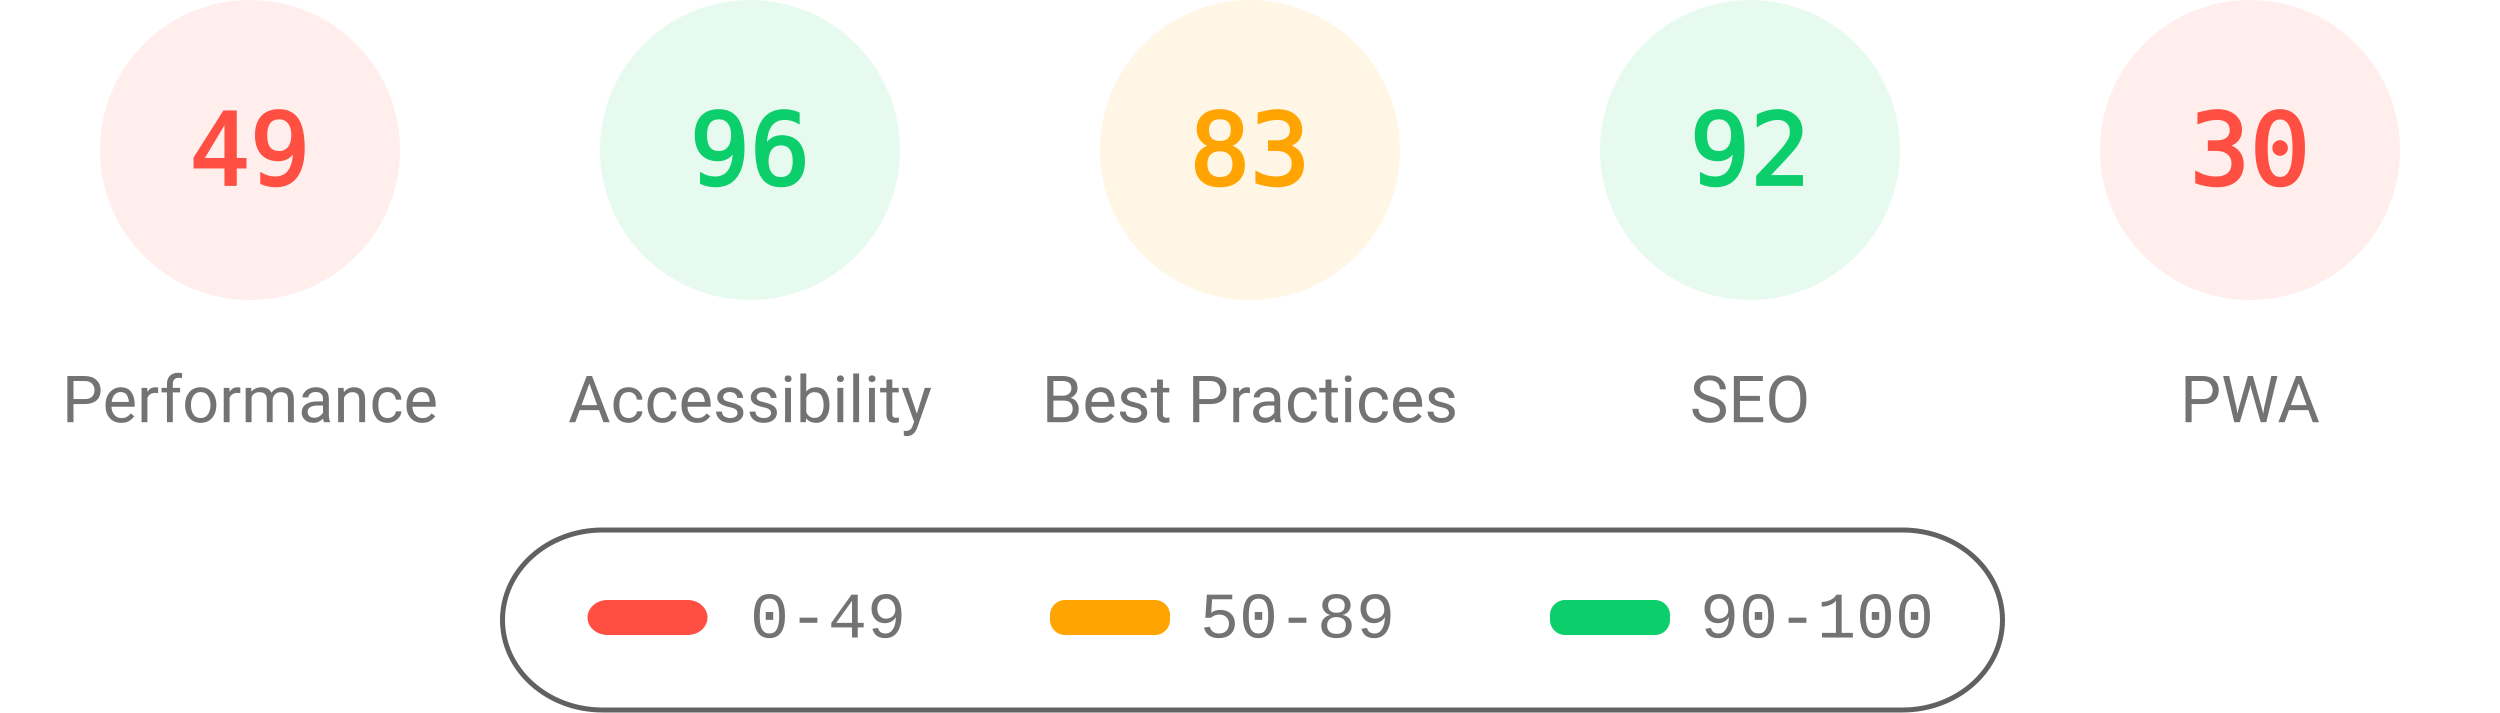
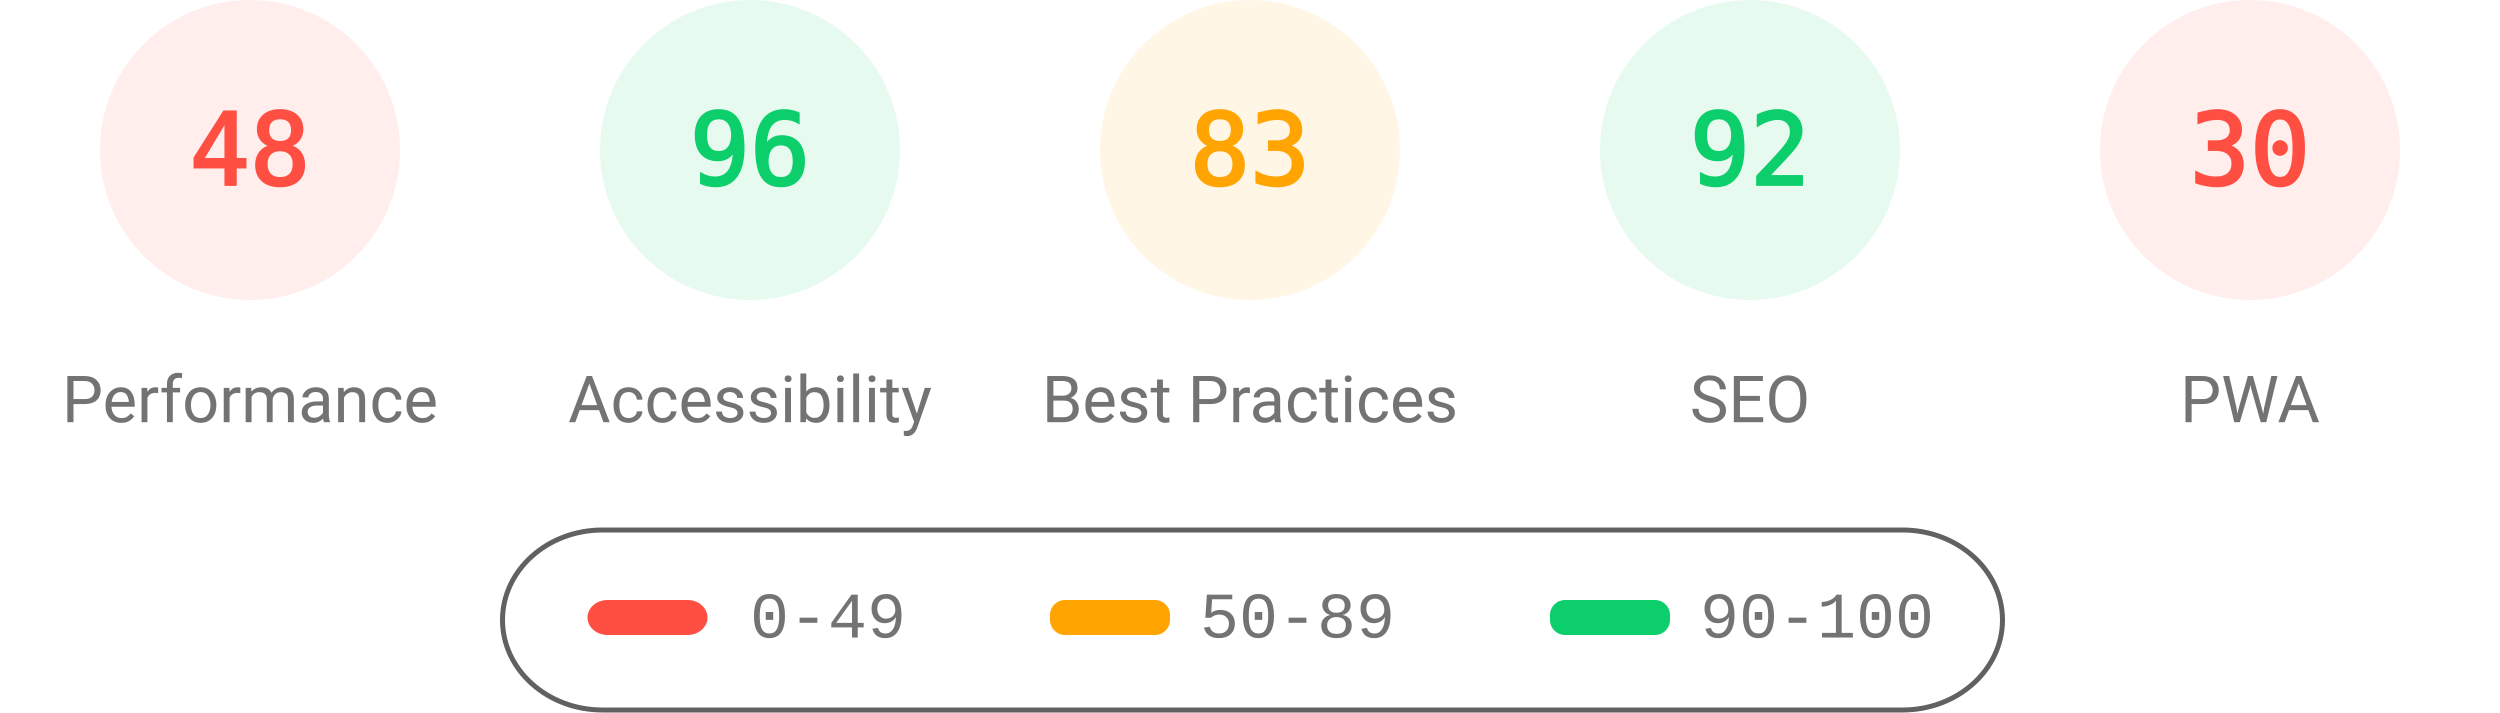
<svg xmlns="http://www.w3.org/2000/svg" fill="none" width="1000" height="285">
  <style>.gauge-base{opacity:.1}.gauge-arc{fill:none;animation-delay:250ms;stroke-linecap:round;transform:rotate(-90deg);transform-origin:100px 60px;animation:load-gauge 1s ease forwards}.guage-text{font-size:40px;font-family:monospace;text-align:center}.guage-red{color:#ff4e42;fill:#ff4e42;stroke:#ff4e42}.guage-orange{color:#ffa400;fill:#ffa400;stroke:#ffa400}.guage-green{color:#0cce6b;fill:#0cce6b;stroke:#0cce6b}.guage-undefined{color:#5c5c5c;fill:#5c5c5c;stroke:#5c5c5c}.guage-title{color:#737373;fill:#737373;stroke:none;font-size:26px;line-height:26px;font-family:Roboto,Halvetica,Arial,sans-serif}@keyframes load-gauge{from{stroke-dasharray:0 352.858}}</style>
  <svg class="guage-div guage-perf guage-red" viewBox="0 0 200 200" width="200" height="200">
    <circle class="gauge-base" r="56" cx="100" cy="60" stroke-width="8" />
-     <circle class="gauge-arc guage-arc-1" r="56" cx="100" cy="60" stroke-width="8" style="stroke-dasharray:172.41,351.858" />
-     <text class="guage-text" x="100" y="60" alignment-baseline="central" dominant-baseline="central" text-anchor="middle">49</text>
+     <circle class="gauge-arc guage-arc-1" r="56" cx="100" cy="60" stroke-width="8" style="stroke-dasharray:168.892,351.858" />
+     <text class="guage-text" x="100" y="60" alignment-baseline="central" dominant-baseline="central" text-anchor="middle">48</text>
    <text class="guage-title" x="100" y="160" alignment-baseline="central" dominant-baseline="central" text-anchor="middle">Performance</text>
  </svg>
  <svg class="guage-div guage-acc guage-green" viewBox="0 0 200 200" width="200" height="200" x="200">
    <circle class="gauge-base" r="56" cx="100" cy="60" stroke-width="8" />
    <circle class="gauge-arc guage-arc-2" r="56" cx="100" cy="60" stroke-width="8" style="stroke-dasharray:337.784,351.858" />
    <text class="guage-text" x="100" y="60" alignment-baseline="central" dominant-baseline="central" text-anchor="middle">96</text>
    <text class="guage-title" x="100" y="160" alignment-baseline="central" dominant-baseline="central" text-anchor="middle">Accessibility</text>
  </svg>
  <svg class="guage-div guage-best guage-orange" viewBox="0 0 200 200" width="200" height="200" x="400">
    <circle class="gauge-base" r="56" cx="100" cy="60" stroke-width="8" />
    <circle class="gauge-arc guage-arc-3" r="56" cx="100" cy="60" stroke-width="8" style="stroke-dasharray:292.042,351.858" />
    <text class="guage-text" x="100" y="60" alignment-baseline="central" dominant-baseline="central" text-anchor="middle">83</text>
    <text class="guage-title" x="100" y="160" alignment-baseline="central" dominant-baseline="central" text-anchor="middle">Best Practices</text>
  </svg>
  <svg class="guage-div guage-seo guage-green" viewBox="0 0 200 200" width="200" height="200" x="600">
    <circle class="gauge-base" r="56" cx="100" cy="60" stroke-width="8" />
    <circle class="gauge-arc guage-arc-4" r="56" cx="100" cy="60" stroke-width="8" style="stroke-dasharray:323.709,351.858" />
    <text class="guage-text" x="100" y="60" alignment-baseline="central" dominant-baseline="central" text-anchor="middle">92</text>
    <text class="guage-title" x="100" y="160" alignment-baseline="central" dominant-baseline="central" text-anchor="middle">SEO</text>
  </svg>
  <svg class="guage-div guage-pwa guage-red" viewBox="0 0 200 200" width="200" height="200" x="800">
    <circle class="gauge-base" r="56" cx="100" cy="60" stroke-width="8" />
    <circle class="gauge-arc guage-arc-4" r="56" cx="100" cy="60" stroke-width="8" style="stroke-dasharray:105.557,351.858" />
    <text class="guage-text" x="100" y="60" alignment-baseline="central" dominant-baseline="central" text-anchor="middle">30</text>
    <text class="guage-title" x="100" y="160" alignment-baseline="central" dominant-baseline="central" text-anchor="middle">PWA</text>
  </svg>
  <svg width="604" height="76" x="200" y="210">
    <path fill="none" id="canvas_background" d="M-1-1h604v80H-1z" />
    <rect fill-opacity="0" stroke="#616161" stroke-width="2" rx="40" id="svg_2" height="72" width="600" y="2" x="1" fill="#000" />
    <rect stroke="#000" rx="8" id="svg_3" height="14" width="48" y="30" x="35" stroke-opacity="null" stroke-width="0" fill="#ff4e42" />
    <rect stroke="#000" rx="6" id="svg_4" height="14" width="48" y="30" x="220" stroke-opacity="null" stroke-width="0" fill="#ffa400" />
    <rect stroke="#000" rx="6" id="svg_5" height="14" width="48" y="30" x="420" stroke-opacity="null" stroke-width="0" fill="#0cce6b" />
    <text xml:space="preserve" text-anchor="start" font-family="'Courier New', Courier, monospace" font-size="26" id="svg_6" y="45" x="100" stroke-opacity="null" stroke-width="0" stroke="#000" fill="#737373">0-49</text>
    <text xml:space="preserve" text-anchor="start" font-family="'Courier New', Courier, monospace" font-size="26" id="svg_7" y="45" x="280" stroke-opacity="null" stroke-width="0" stroke="#000" fill="#737373">50-89</text>
    <text xml:space="preserve" text-anchor="start" font-family="'Courier New', Courier, monospace" font-size="26" id="svg_8" y="45" x="480" stroke-opacity="null" stroke-width="0" stroke="#000" fill="#737373">90-100</text>
  </svg>
</svg>
